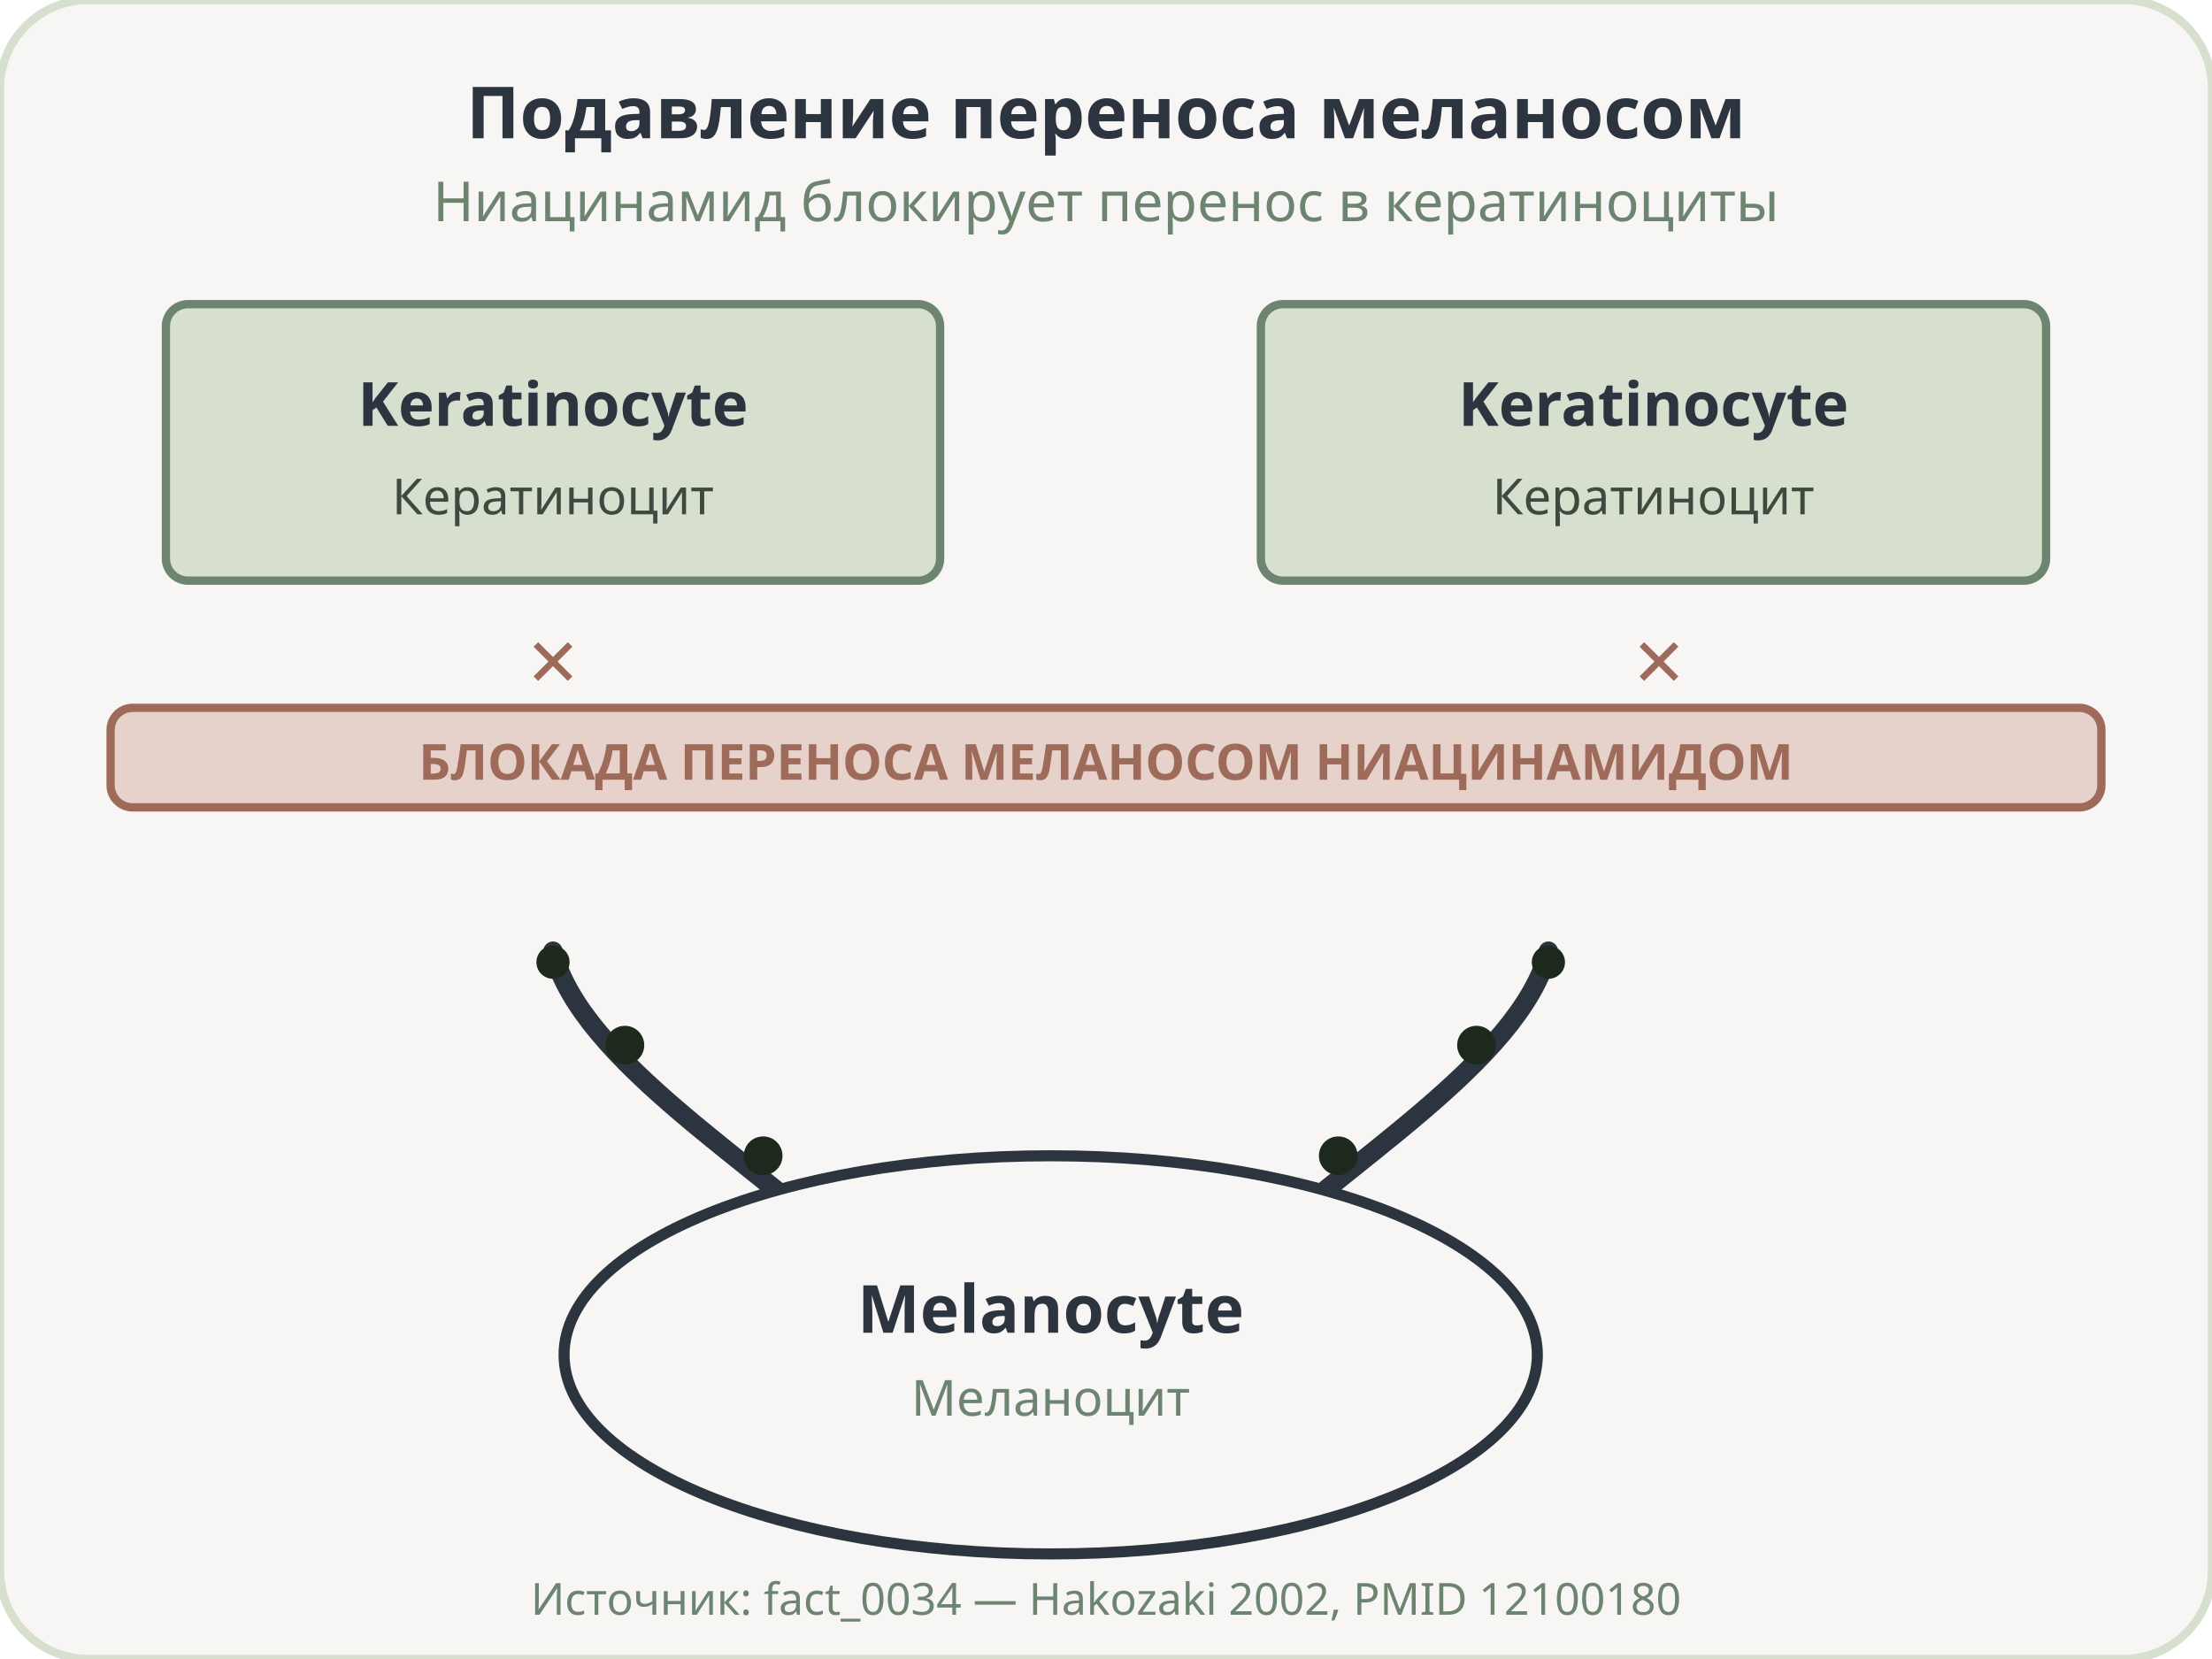
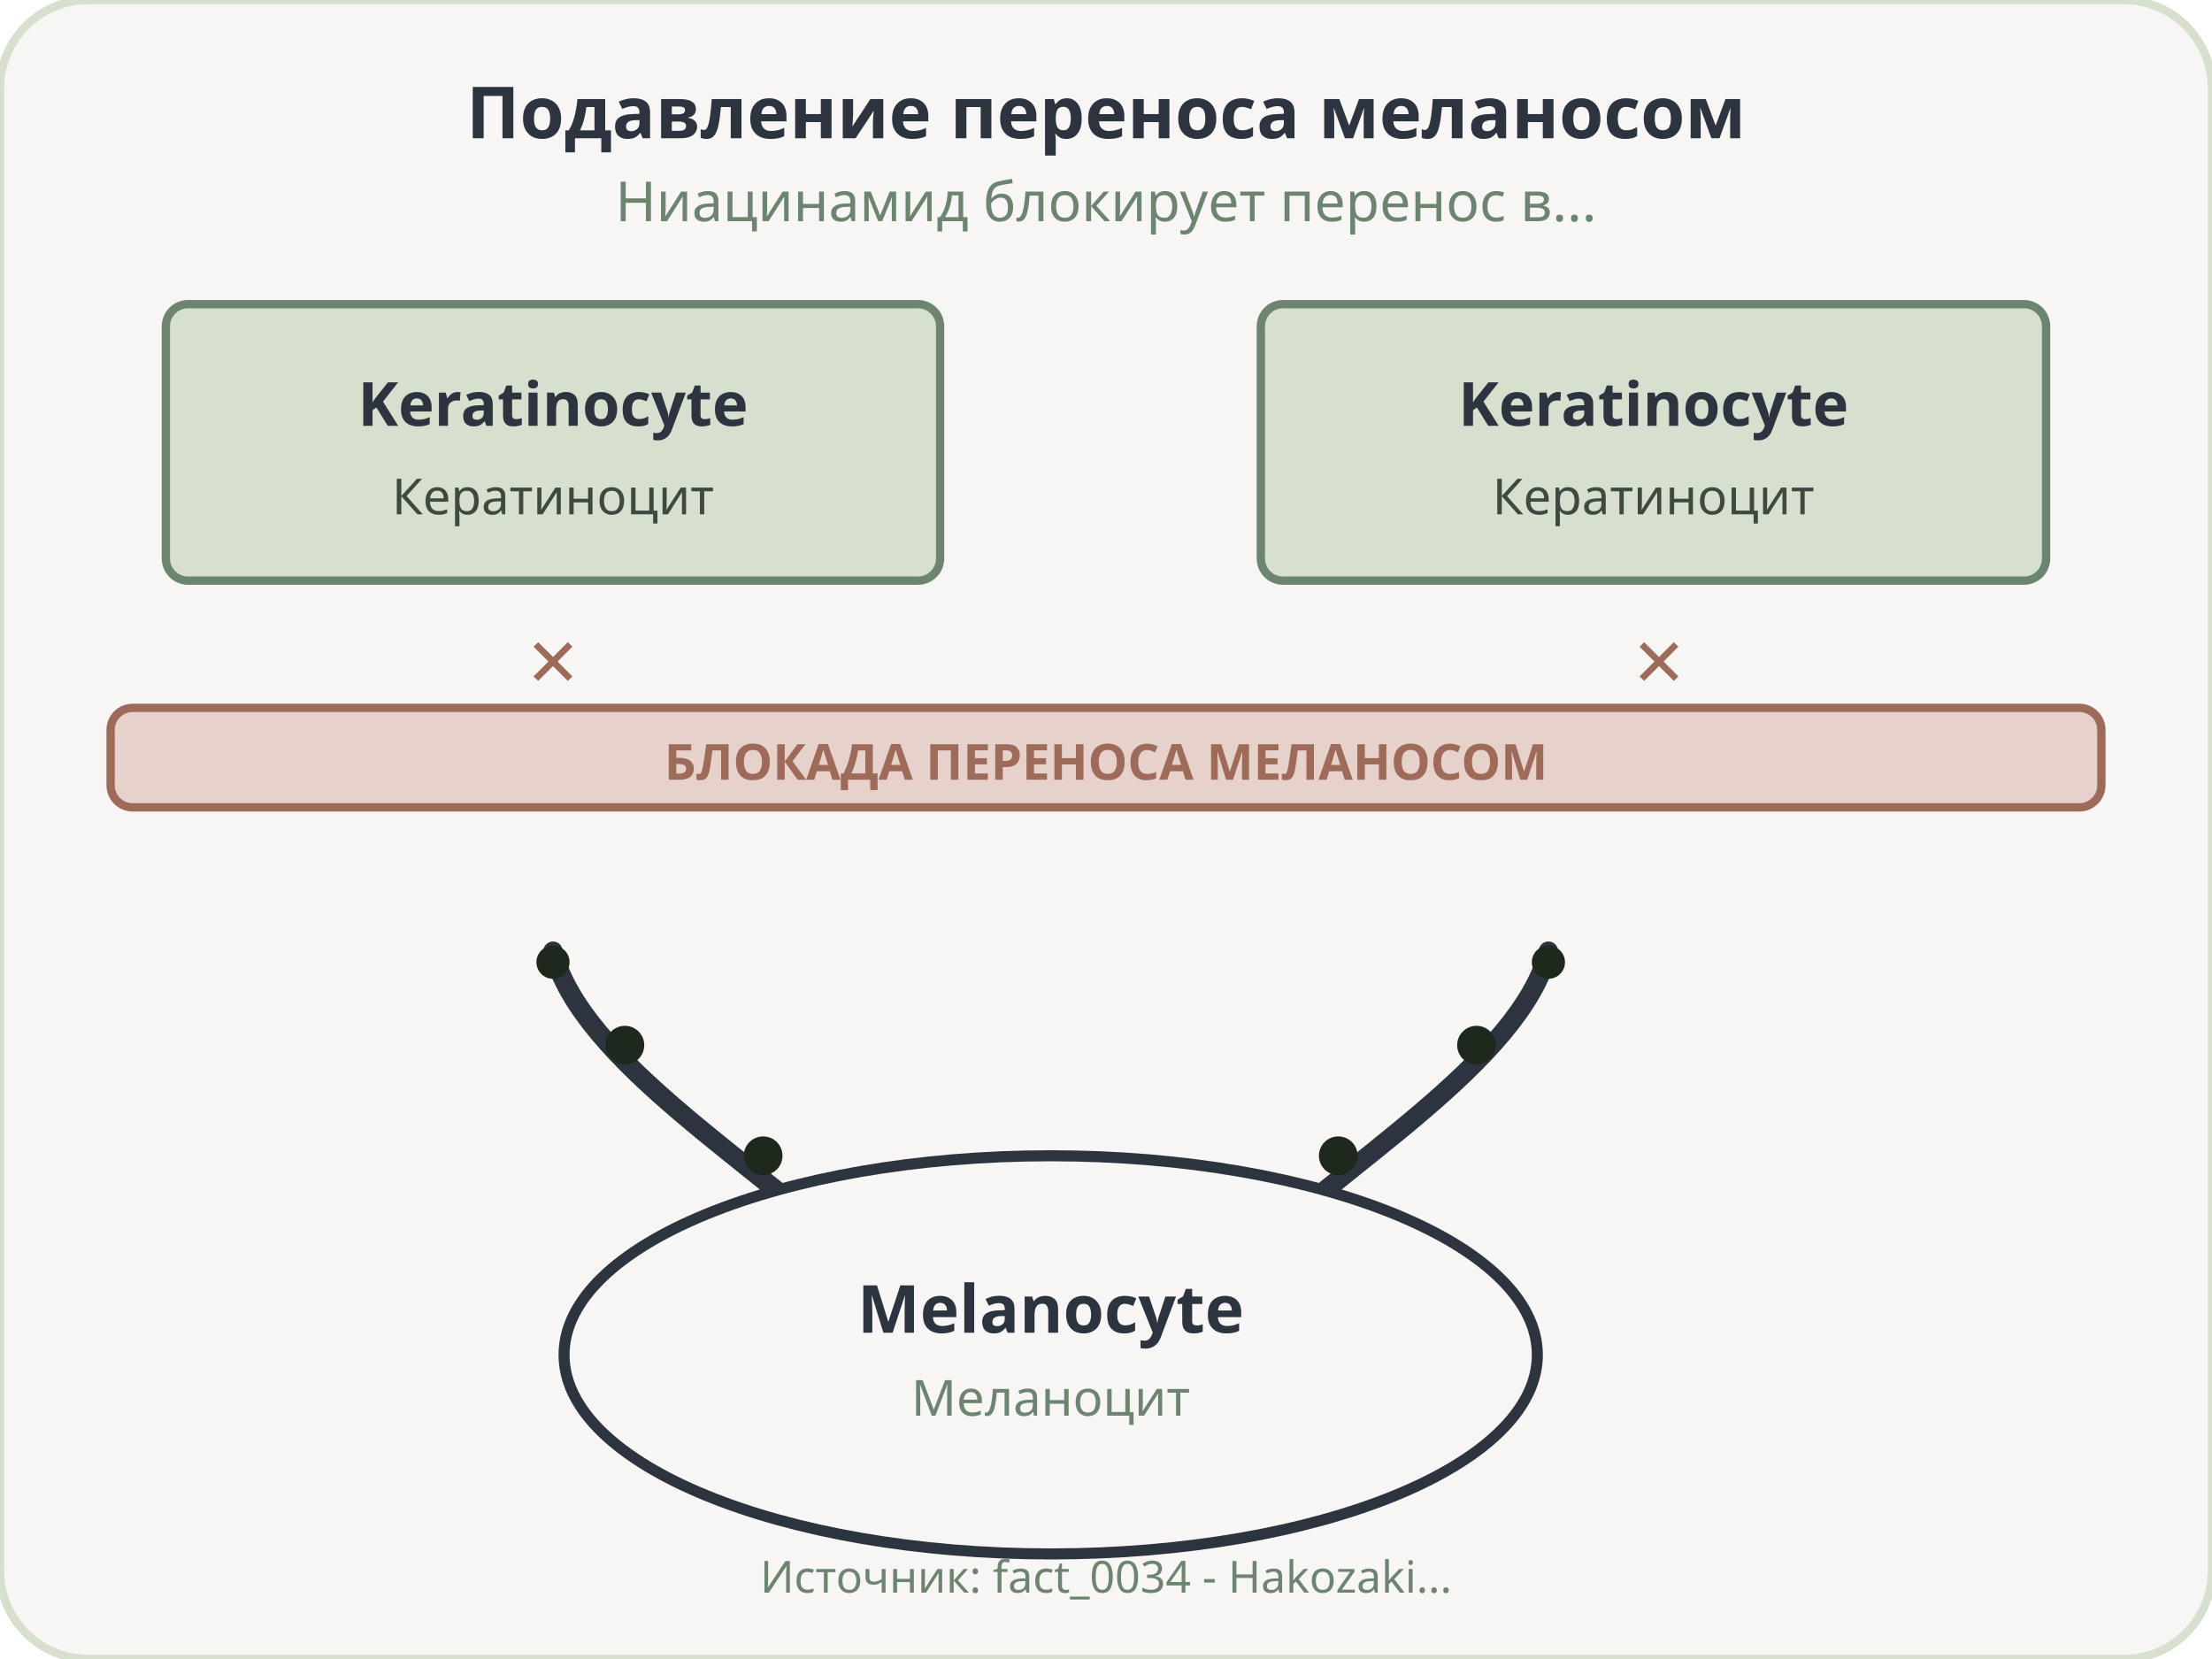
<svg xmlns="http://www.w3.org/2000/svg" viewBox="0 0 400 300" width="100%" height="100%">
  <rect width="400" height="300" rx="16" fill="#F8F6F4" stroke="#D7E0CE" stroke-width="1.5" />
-   <defs>
-     <marker id="arrow" viewBox="0 0 10 10" refX="6" refY="5" markerWidth="6" markerHeight="6" orient="auto-start-reverse">
-       <path d="M 0 1.5 L 8 5 L 0 8.5 z" fill="#2C3440" />
-     </marker>
-   </defs>
-   <text x="200" y="25" font-family="Arimo, sans-serif" font-size="13" font-weight="bold" fill="#2C3440" text-anchor="middle">Подавление переноса меланосом</text>
-   <text x="200" y="40" font-family="Arimo, sans-serif" font-size="10" fill="#6D8470" text-anchor="middle">Ниацинамид блокирует перенос в кератиноциты</text>
+   <text x="200.0" y="25" font-family="Arimo, sans-serif" font-size="13" font-weight="bold" fill="#2C3440" text-anchor="middle">Подавление переноса меланосом</text>
+   <text x="200.0" y="40" font-family="Arimo, sans-serif" font-size="10" fill="#6D8470" text-anchor="middle">Ниацинамид блокирует перенос в...</text>
  <g transform="translate(30, 55)">
    <rect x="0" y="0" width="140" height="50" rx="4" fill="#D7E0CE" stroke="#6D8470" stroke-width="1.5" />
    <text x="70" y="22" font-family="Arimo, sans-serif" font-size="11" font-weight="bold" fill="#2C3440" text-anchor="middle">Keratinocyte</text>
    <text x="70" y="38" font-family="Arimo, sans-serif" font-size="9" fill="#3D4A40" text-anchor="middle">Кератиноцит</text>
  </g>
  <g transform="translate(228, 55)">
    <rect x="0" y="0" width="142" height="50" rx="4" fill="#D7E0CE" stroke="#6D8470" stroke-width="1.5" />
    <text x="71" y="22" font-family="Arimo, sans-serif" font-size="11" font-weight="bold" fill="#2C3440" text-anchor="middle">Keratinocyte</text>
    <text x="71" y="38" font-family="Arimo, sans-serif" font-size="9" fill="#3D4A40" text-anchor="middle">Кератиноцит</text>
  </g>
  <rect x="20" y="128" width="360" height="18" rx="4" fill="#E6D2CA" stroke="#9E6A5A" stroke-width="1.5" />
-   <text x="200" y="141" font-family="Arimo, sans-serif" font-size="9" font-weight="bold" fill="#9E6A5A" text-anchor="middle">БЛОКАДА ПЕРЕНОСА МЕЛАНОСОМ НИАЦИНАМИДОМ</text>
+   <text x="200" y="141" font-family="Arimo, sans-serif" font-size="9" font-weight="bold" fill="#9E6A5A" text-anchor="middle">БЛОКАДА ПЕРЕНОСА МЕЛАНОСОМ</text>
  <text x="100" y="124" font-family="Arimo, sans-serif" font-size="12" font-weight="bold" fill="#9E6A5A" text-anchor="middle">✕</text>
  <text x="300" y="124" font-family="Arimo, sans-serif" font-size="12" font-weight="bold" fill="#9E6A5A" text-anchor="middle">✕</text>
  <path d="M 155 228 C 138 211, 105 192, 100 172" fill="none" stroke="#2C3440" stroke-width="3.5" stroke-linecap="round" />
  <path d="M 225 228 C 242 211, 275 192, 280 172" fill="none" stroke="#2C3440" stroke-width="3.5" stroke-linecap="round" />
  <circle cx="138" cy="209" r="3.5" fill="#1D291C" />
  <circle cx="113" cy="189" r="3.5" fill="#1D291C" />
-   <circle cx="100" cy="174" r="3" fill="#1D291C" />
  <circle cx="242" cy="209" r="3.5" fill="#1D291C" />
  <circle cx="267" cy="189" r="3.5" fill="#1D291C" />
+   <circle cx="100" cy="174" r="3" fill="#1D291C" />
  <circle cx="280" cy="174" r="3" fill="#1D291C" />
  <circle cx="162" cy="250" r="4" fill="#1D291C" />
  <circle cx="218" cy="250" r="4" fill="#1D291C" />
  <ellipse cx="190" cy="245" rx="88" ry="36" fill="#F8F6F4" stroke="#2C3440" stroke-width="2" />
  <text x="190" y="241" font-family="Arimo, sans-serif" font-size="12" font-weight="bold" fill="#2C3440" text-anchor="middle">Melanocyte</text>
  <text x="190" y="256" font-family="Arimo, sans-serif" font-size="9" fill="#6D8470" text-anchor="middle">Меланоцит</text>
-   <text x="200" y="292" font-family="Arimo, sans-serif" font-size="8" fill="#6D8470" text-anchor="middle">Источник: fact_0034 — Hakozaki 2002, PMID 12100180</text>
+   <text x="200.0" y="288" font-family="Arimo, sans-serif" font-size="8" fill="#6D8470" text-anchor="middle">Источник: fact_0034 - Hakozaki...</text>
</svg>
